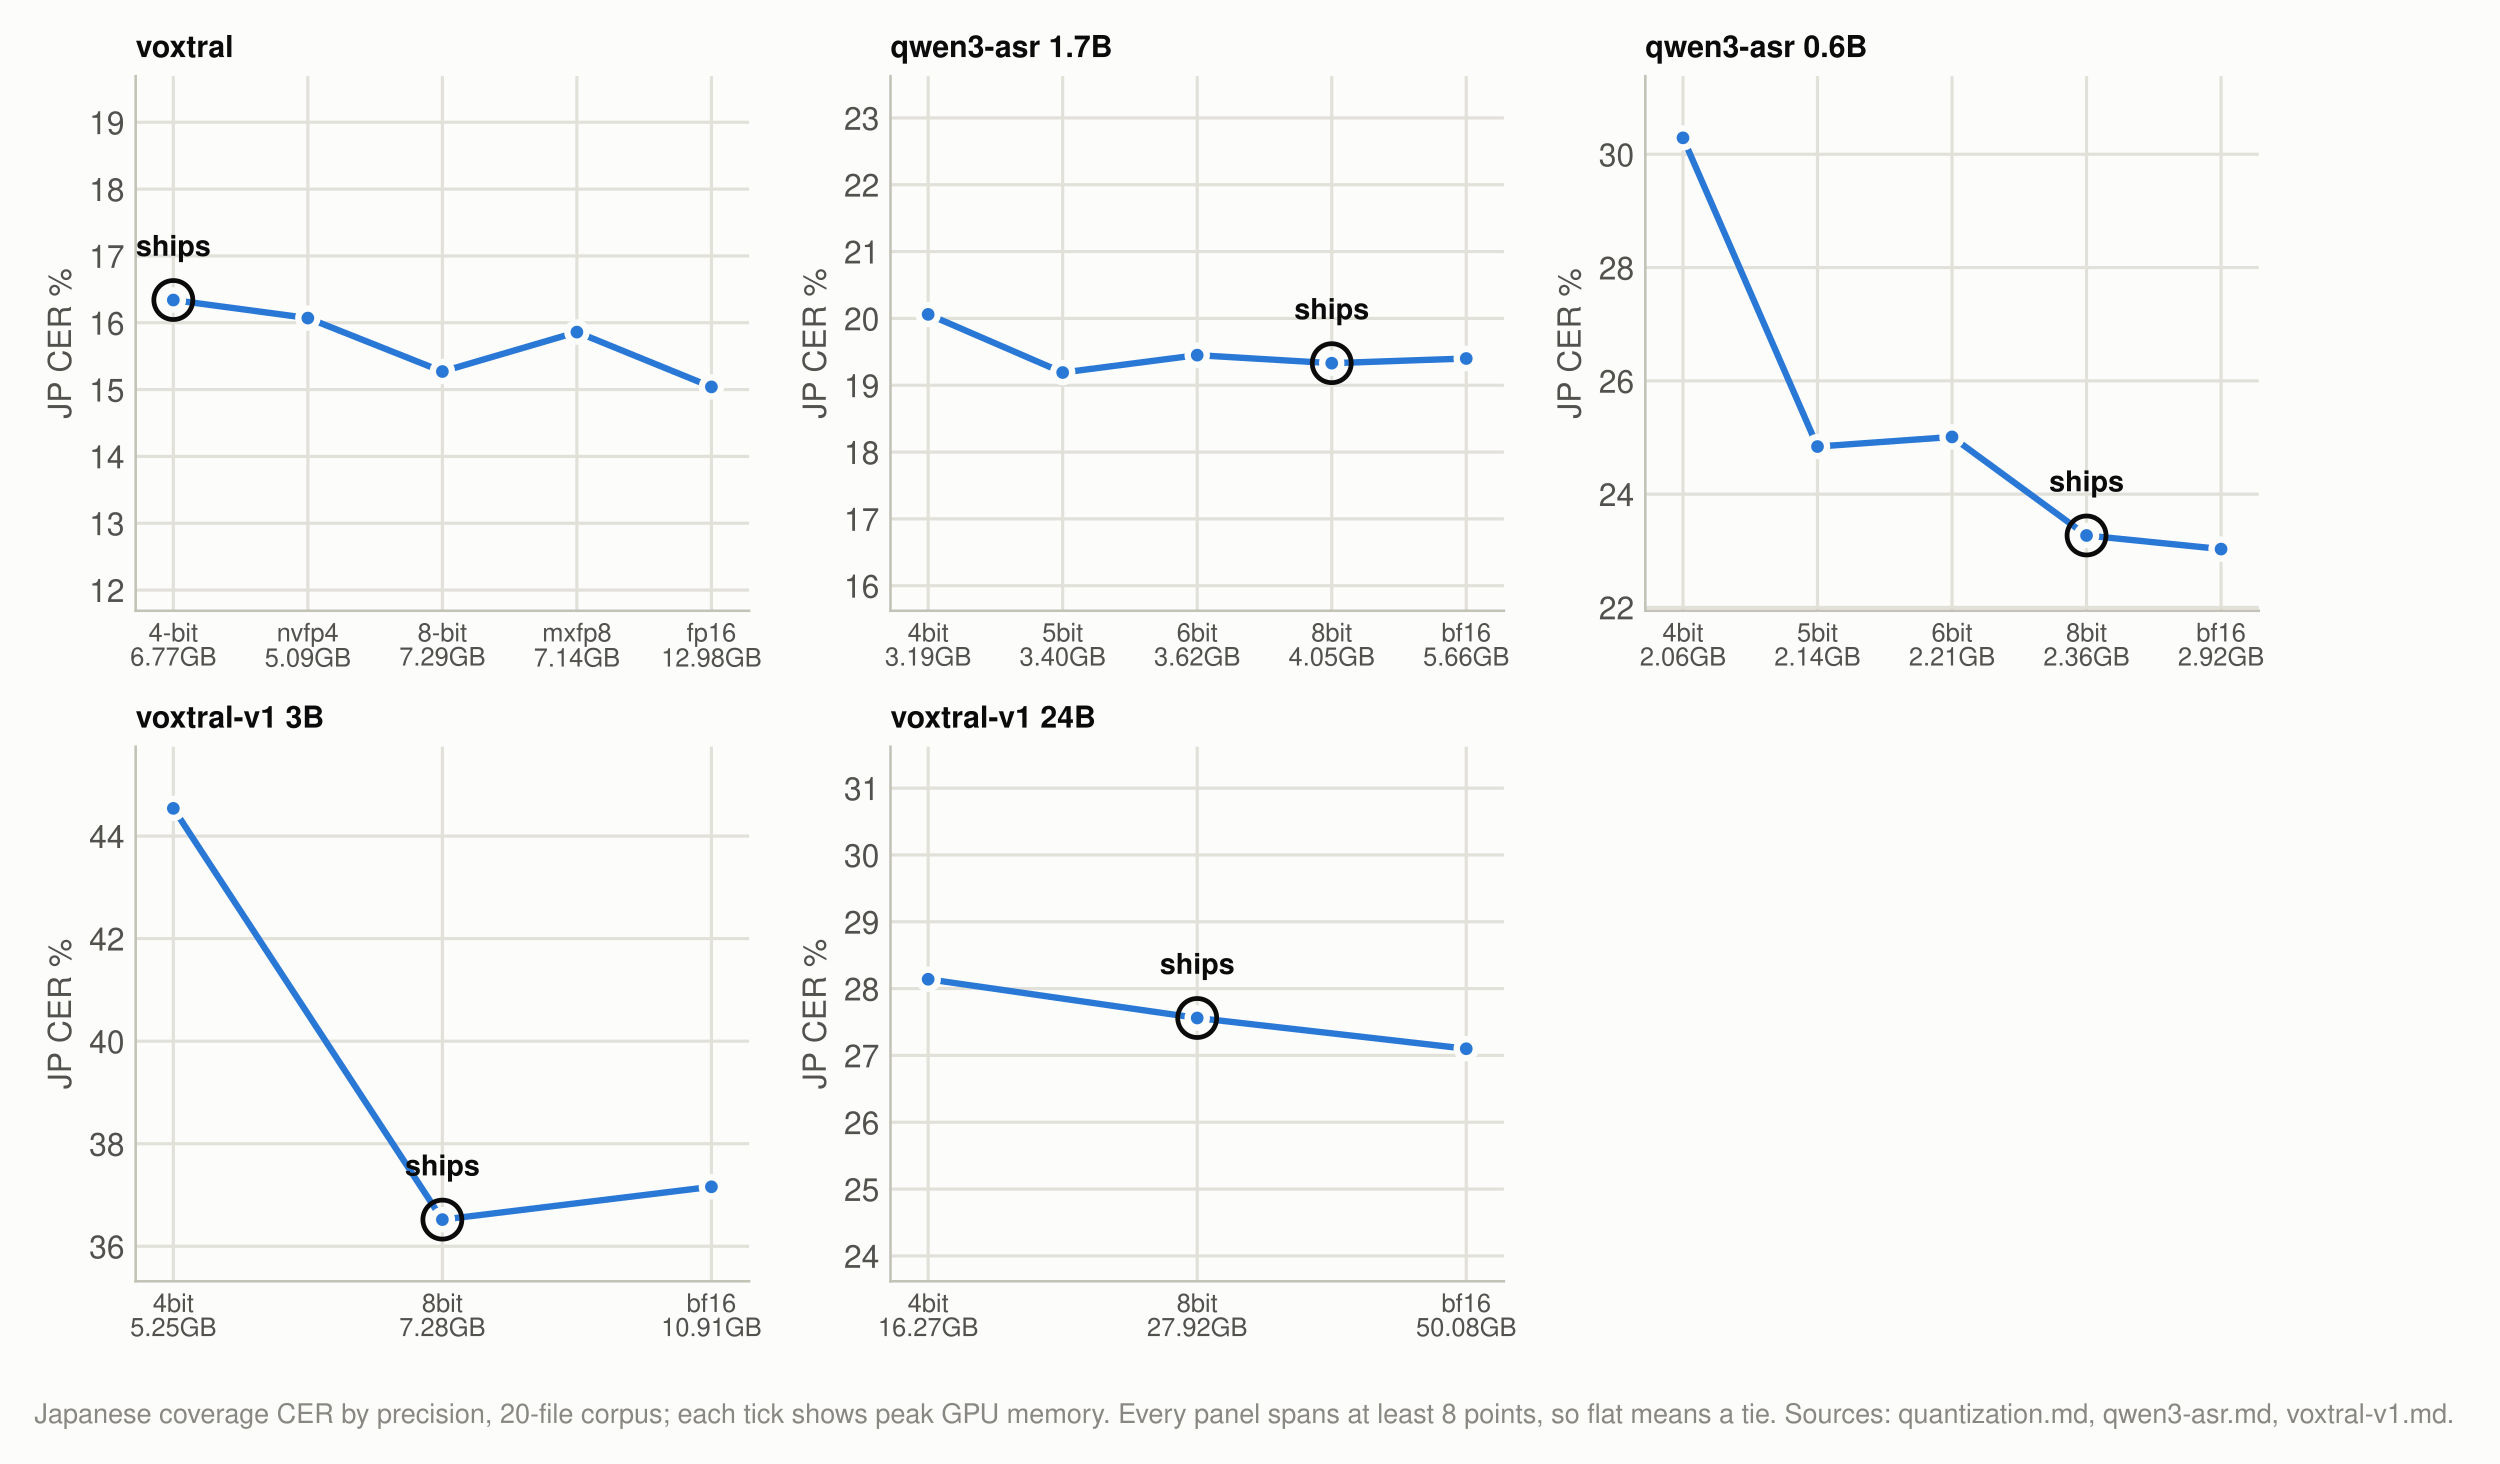
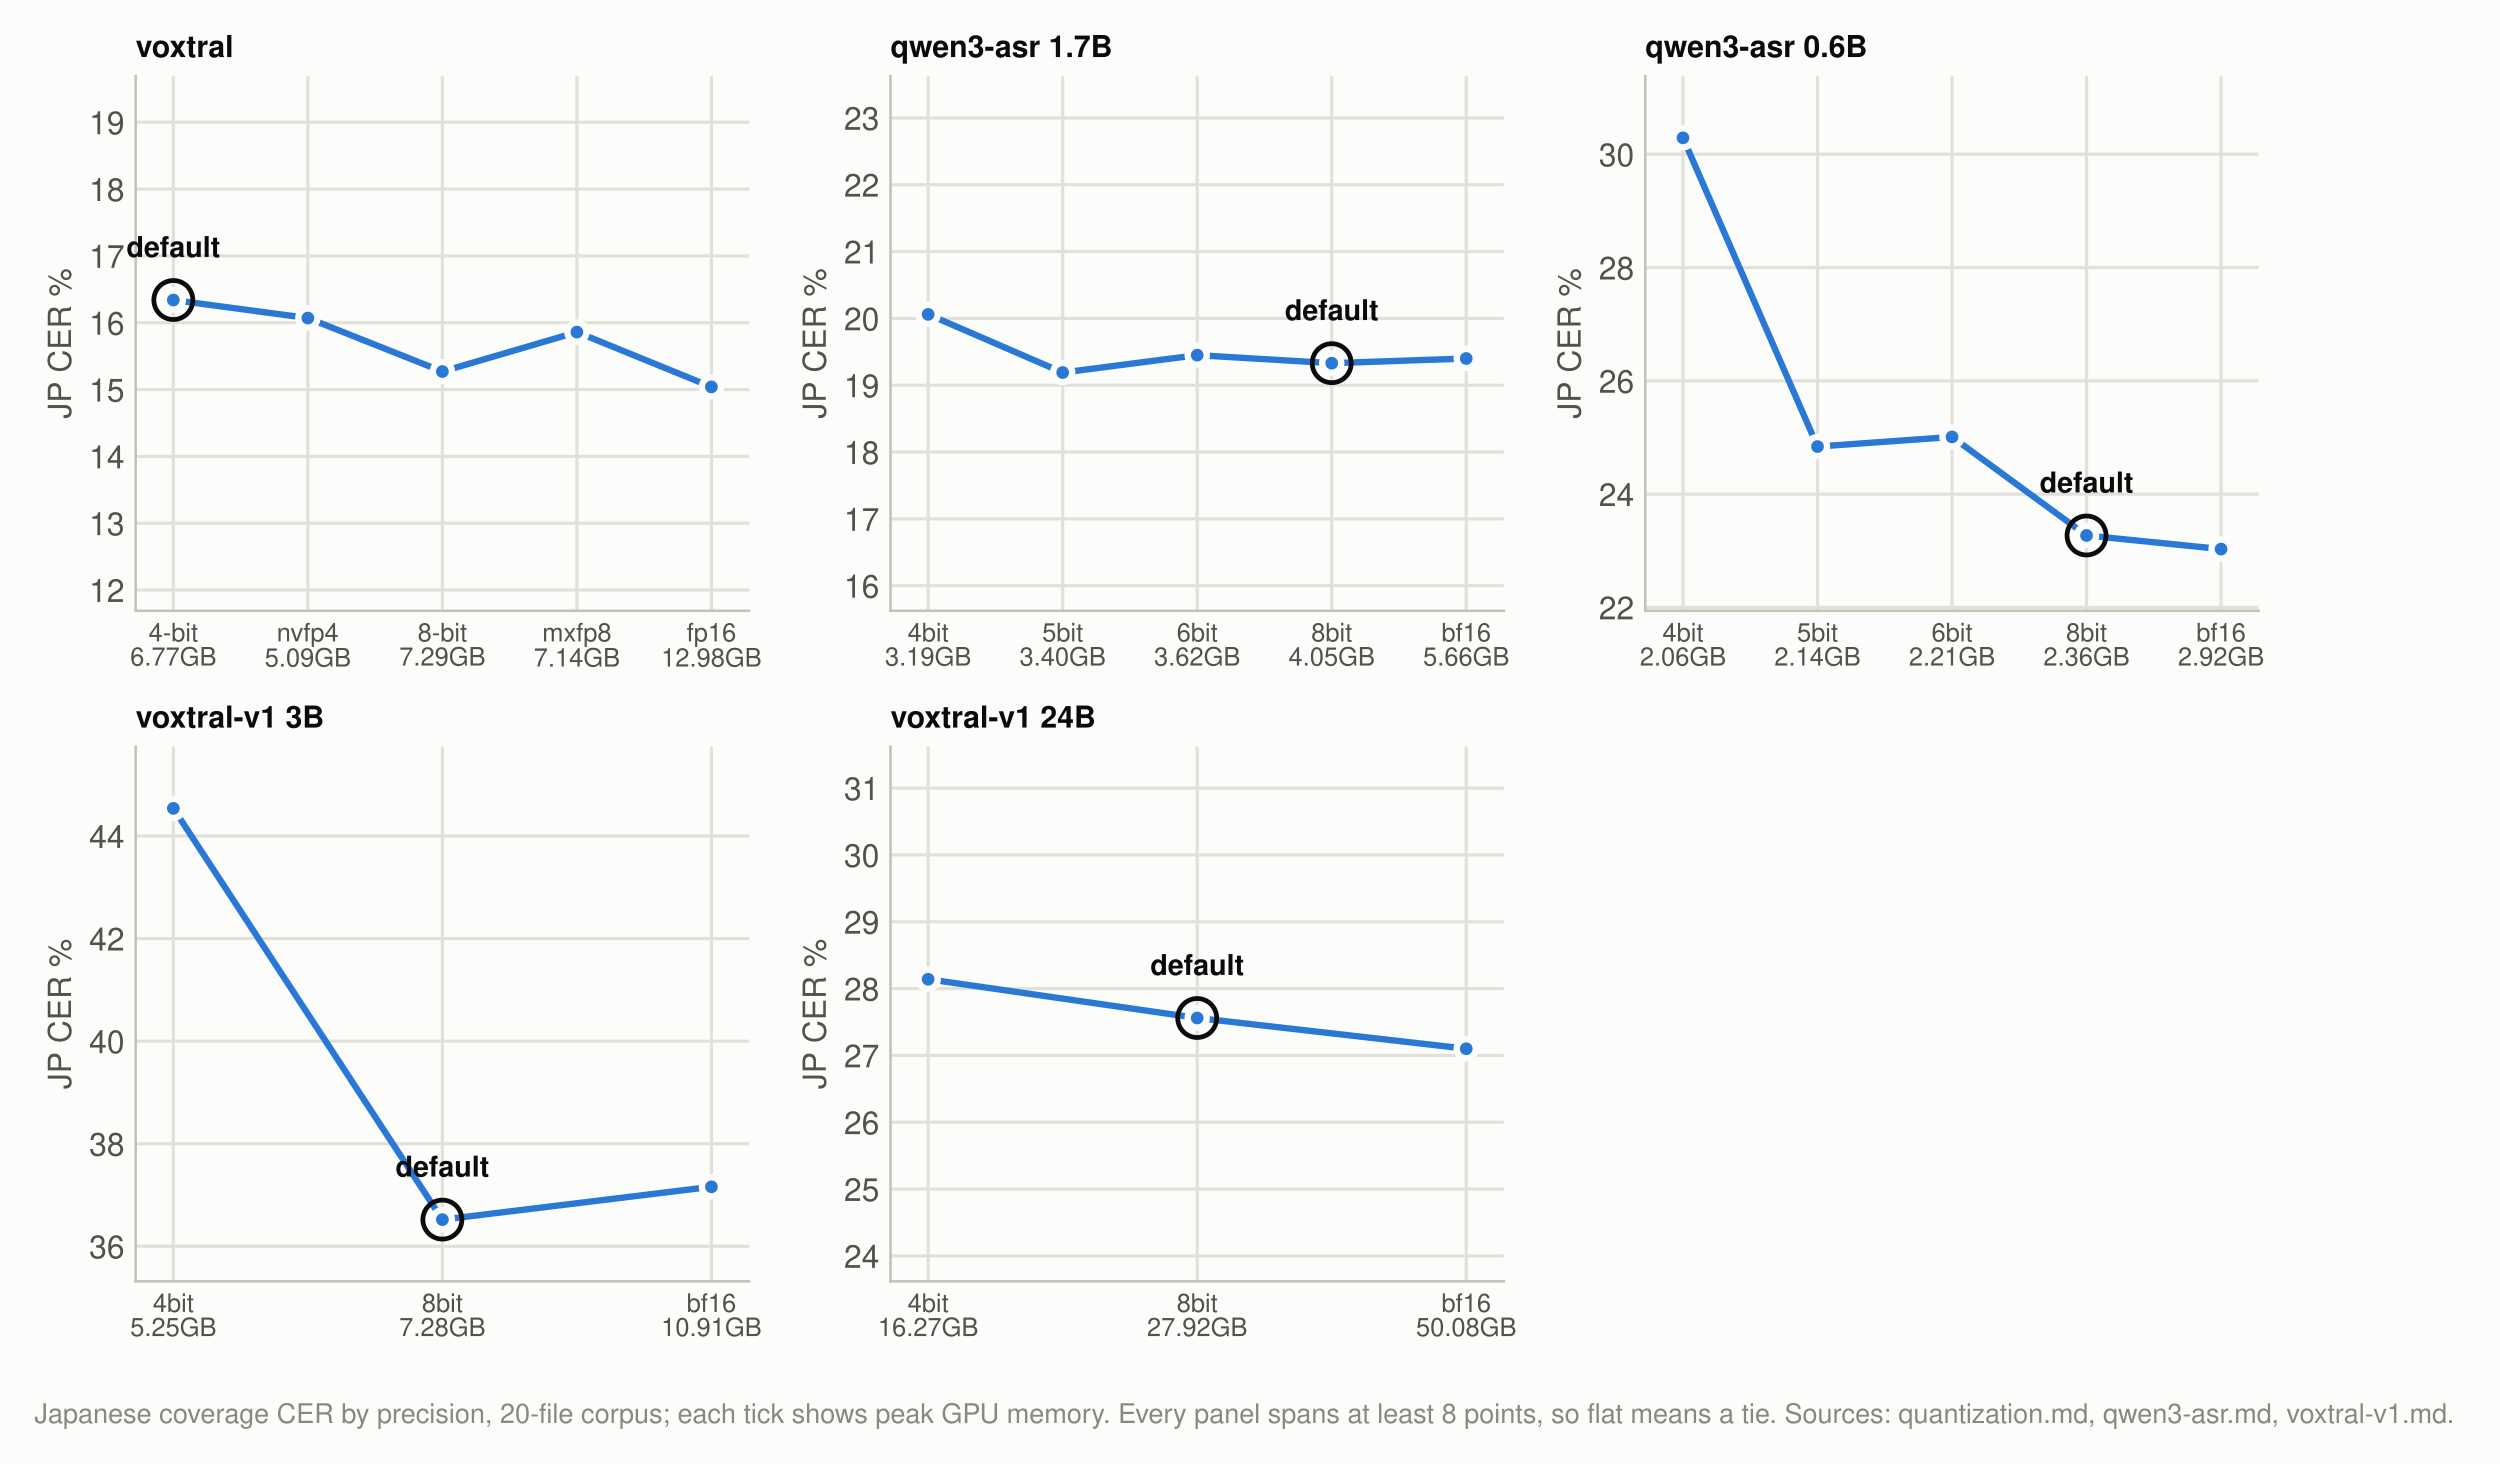
<svg xmlns="http://www.w3.org/2000/svg" xmlns:xlink="http://www.w3.org/1999/xlink" width="785.349pt" height="459.696pt" viewBox="0 0 785.349 459.696" version="1.1">
  <defs>
    <style type="text/css">*{stroke-linejoin: round; stroke-linecap: butt}</style>
  </defs>
  <g id="figure_1">
    <g id="patch_1">
      <path d="M 0 459.696  L 785.349 459.696  L 785.349 0  L 0 0  z " style="fill: #fcfcfb" />
    </g>
    <g id="axes_1">
      <g id="patch_2">
        <path d="M 42.619 191.864  L 235.317 191.864  L 235.317 23.925  L 42.619 23.925  z " style="fill: #fcfcfb" />
      </g>
      <g id="matplotlib.axis_1">
        <g id="xtick_1">
          <g id="line2d_1">
            <path d="M 54.452 191.864  L 54.452 23.925  " clip-path="url(#p1fd0252a69)" style="fill: none; stroke: #e1e0d9; stroke-linecap: round" />
          </g>
          <g id="line2d_2" />
          <g id="text_1">
            <text style="font-size: 8px; font-family: 'Helvetica', 'Arial', 'DejaVu Sans'; fill: #52514e" transform="translate(46.67094 201.4835)">4-bit</text>
            <text style="font-size: 8px; font-family: 'Helvetica', 'Arial', 'DejaVu Sans'; fill: #52514e" transform="translate(40.88781 209.0812)">6.77GB</text>
          </g>
        </g>
        <g id="xtick_2">
          <g id="line2d_3">
            <path d="M 96.71 191.864  L 96.71 23.925  " clip-path="url(#p1fd0252a69)" style="fill: none; stroke: #e1e0d9; stroke-linecap: round" />
          </g>
          <g id="line2d_4" />
          <g id="text_2">
            <text style="font-size: 8px; font-family: 'Helvetica', 'Arial', 'DejaVu Sans'; fill: #52514e" transform="translate(86.92556 201.4835)">nvfp4</text>
            <text style="font-size: 8px; font-family: 'Helvetica', 'Arial', 'DejaVu Sans'; fill: #52514e" transform="translate(83.14619 209.3893)">5.09GB</text>
          </g>
        </g>
        <g id="xtick_3">
          <g id="line2d_5">
            <path d="M 138.968 191.864  L 138.968 23.925  " clip-path="url(#p1fd0252a69)" style="fill: none; stroke: #e1e0d9; stroke-linecap: round" />
          </g>
          <g id="line2d_6" />
          <g id="text_3">
            <text style="font-size: 8px; font-family: 'Helvetica', 'Arial', 'DejaVu Sans'; fill: #52514e" transform="translate(131.1877 201.4835)">8-bit</text>
            <text style="font-size: 8px; font-family: 'Helvetica', 'Arial', 'DejaVu Sans'; fill: #52514e" transform="translate(125.4046 209.0812)">7.29GB</text>
          </g>
        </g>
        <g id="xtick_4">
          <g id="line2d_7">
            <path d="M 181.227 191.864  L 181.227 23.925  " clip-path="url(#p1fd0252a69)" style="fill: none; stroke: #e1e0d9; stroke-linecap: round" />
          </g>
          <g id="line2d_8" />
          <g id="text_4">
            <text style="font-size: 8px; font-family: 'Helvetica', 'Arial', 'DejaVu Sans'; fill: #52514e" transform="translate(170.3348 201.4835)">mxfp8</text>
            <text style="font-size: 8px; font-family: 'Helvetica', 'Arial', 'DejaVu Sans'; fill: #52514e" transform="translate(167.6629 209.3893)">7.14GB</text>
          </g>
        </g>
        <g id="xtick_5">
          <g id="line2d_9">
            <path d="M 223.485 191.864  L 223.485 23.925  " clip-path="url(#p1fd0252a69)" style="fill: none; stroke: #e1e0d9; stroke-linecap: round" />
          </g>
          <g id="line2d_10" />
          <g id="text_5">
            <text style="font-size: 8px; font-family: 'Helvetica', 'Arial', 'DejaVu Sans'; fill: #52514e" transform="translate(215.7007 201.4835)">fp16</text>
            <text style="font-size: 8px; font-family: 'Helvetica', 'Arial', 'DejaVu Sans'; fill: #52514e" transform="translate(207.6969 209.3893)">12.98GB</text>
          </g>
        </g>
      </g>
      <g id="matplotlib.axis_2">
        <g id="ytick_1">
          <g id="line2d_11">
            <path d="M 42.619 185.357  L 235.317 185.357  " clip-path="url(#p1fd0252a69)" style="fill: none; stroke: #e1e0d9; stroke-linecap: round" />
          </g>
          <g id="line2d_12" />
          <g id="text_6">
            <text style="font-size: 10px; font-family: 'Helvetica', 'Arial', 'DejaVu Sans'; text-anchor: end; fill: #52514e" x="39.119" y="189.107" transform="rotate(-0 39.11922 189.1067)">12</text>
          </g>
        </g>
        <g id="ytick_2">
          <g id="line2d_13">
            <path d="M 42.619 164.364  L 235.317 164.364  " clip-path="url(#p1fd0252a69)" style="fill: none; stroke: #e1e0d9; stroke-linecap: round" />
          </g>
          <g id="line2d_14" />
          <g id="text_7">
            <text style="font-size: 10px; font-family: 'Helvetica', 'Arial', 'DejaVu Sans'; text-anchor: end; fill: #52514e" x="39.119" y="168.114" transform="rotate(-0 39.11922 168.1143)">13</text>
          </g>
        </g>
        <g id="ytick_3">
          <g id="line2d_15">
            <path d="M 42.619 143.372  L 235.317 143.372  " clip-path="url(#p1fd0252a69)" style="fill: none; stroke: #e1e0d9; stroke-linecap: round" />
          </g>
          <g id="line2d_16" />
          <g id="text_8">
            <text style="font-size: 10px; font-family: 'Helvetica', 'Arial', 'DejaVu Sans'; text-anchor: end; fill: #52514e" x="39.119" y="147.122" transform="rotate(-0 39.11922 147.1219)">14</text>
          </g>
        </g>
        <g id="ytick_4">
          <g id="line2d_17">
            <path d="M 42.619 122.379  L 235.317 122.379  " clip-path="url(#p1fd0252a69)" style="fill: none; stroke: #e1e0d9; stroke-linecap: round" />
          </g>
          <g id="line2d_18" />
          <g id="text_9">
            <text style="font-size: 10px; font-family: 'Helvetica', 'Arial', 'DejaVu Sans'; text-anchor: end; fill: #52514e" x="39.119" y="126.129" transform="rotate(-0 39.11922 126.1295)">15</text>
          </g>
        </g>
        <g id="ytick_5">
          <g id="line2d_19">
            <path d="M 42.619 101.387  L 235.317 101.387  " clip-path="url(#p1fd0252a69)" style="fill: none; stroke: #e1e0d9; stroke-linecap: round" />
          </g>
          <g id="line2d_20" />
          <g id="text_10">
            <text style="font-size: 10px; font-family: 'Helvetica', 'Arial', 'DejaVu Sans'; text-anchor: end; fill: #52514e" x="39.119" y="105.137" transform="rotate(-0 39.11922 105.137)">16</text>
          </g>
        </g>
        <g id="ytick_6">
          <g id="line2d_21">
            <path d="M 42.619 80.395  L 235.317 80.395  " clip-path="url(#p1fd0252a69)" style="fill: none; stroke: #e1e0d9; stroke-linecap: round" />
          </g>
          <g id="line2d_22" />
          <g id="text_11">
            <text style="font-size: 10px; font-family: 'Helvetica', 'Arial', 'DejaVu Sans'; text-anchor: end; fill: #52514e" x="39.119" y="84.145" transform="rotate(-0 39.11922 84.14462)">17</text>
          </g>
        </g>
        <g id="ytick_7">
          <g id="line2d_23">
            <path d="M 42.619 59.402  L 235.317 59.402  " clip-path="url(#p1fd0252a69)" style="fill: none; stroke: #e1e0d9; stroke-linecap: round" />
          </g>
          <g id="line2d_24" />
          <g id="text_12">
            <text style="font-size: 10px; font-family: 'Helvetica', 'Arial', 'DejaVu Sans'; text-anchor: end; fill: #52514e" x="39.119" y="63.152" transform="rotate(-0 39.11922 63.15219)">18</text>
          </g>
        </g>
        <g id="ytick_8">
          <g id="line2d_25">
            <path d="M 42.619 38.41  L 235.317 38.41  " clip-path="url(#p1fd0252a69)" style="fill: none; stroke: #e1e0d9; stroke-linecap: round" />
          </g>
          <g id="line2d_26" />
          <g id="text_13">
            <text style="font-size: 10px; font-family: 'Helvetica', 'Arial', 'DejaVu Sans'; text-anchor: end; fill: #52514e" x="39.119" y="42.16" transform="rotate(-0 39.11922 42.15977)">19</text>
          </g>
        </g>
        <g id="text_14">
          <text style="font-size: 10px; font-family: 'Helvetica', 'Arial', 'DejaVu Sans'; text-anchor: middle; fill: #52514e" x="22.298" y="107.895" transform="rotate(-90 22.29812 107.8947)">JP CER %</text>
        </g>
      </g>
      <g id="patch_3">
        <path d="M 42.619 191.864  L 42.619 23.925  " style="fill: none; stroke: #c3c2b7; stroke-width: 0.8; stroke-linejoin: miter; stroke-linecap: square" />
      </g>
      <g id="patch_4">
        <path d="M 42.619 191.864  L 235.317 191.864  " style="fill: none; stroke: #c3c2b7; stroke-width: 0.8; stroke-linejoin: miter; stroke-linecap: square" />
      </g>
      <g id="line2d_27">
        <path d="M 54.452 94.25  L 96.71 99.918  L 138.968 116.712  L 181.227 104.326  L 223.485 121.54  " clip-path="url(#p1fd0252a69)" style="fill: none; stroke: #2a78d6; stroke-width: 2; stroke-linecap: round" />
        <defs>
          <path id="m18ba76b1aa" d="M 0 3  C 0.796 3 1.559 2.684 2.121 2.121  C 2.684 1.559 3 0.796 3 0  C 3 -0.796 2.684 -1.559 2.121 -2.121  C 1.559 -2.684 0.796 -3 0 -3  C -0.796 -3 -1.559 -2.684 -2.121 -2.121  C -2.684 -1.559 -3 -0.796 -3 0  C -3 0.796 -2.684 1.559 -2.121 2.121  C -1.559 2.684 -0.796 3 0 3  z " style="stroke: #fcfcfb; stroke-width: 2" />
        </defs>
        <g clip-path="url(#p1fd0252a69)">
          <use xlink:href="#m18ba76b1aa" x="54.452" y="94.25" style="fill: #2a78d6; stroke: #fcfcfb; stroke-width: 2" />
          <use xlink:href="#m18ba76b1aa" x="96.71" y="99.918" style="fill: #2a78d6; stroke: #fcfcfb; stroke-width: 2" />
          <use xlink:href="#m18ba76b1aa" x="138.968" y="116.712" style="fill: #2a78d6; stroke: #fcfcfb; stroke-width: 2" />
          <use xlink:href="#m18ba76b1aa" x="181.227" y="104.326" style="fill: #2a78d6; stroke: #fcfcfb; stroke-width: 2" />
          <use xlink:href="#m18ba76b1aa" x="223.485" y="121.54" style="fill: #2a78d6; stroke: #fcfcfb; stroke-width: 2" />
        </g>
      </g>
      <g id="text_15">
-         <text style="font-weight: 700; font-size: 9px; font-family: 'Helvetica', 'Arial', 'DejaVu Sans'; text-anchor: middle; fill: #0b0b0b" x="54.452" y="80.364" transform="rotate(-0 54.45156 80.36383)">ships</text>
+         <text style="font-weight: 700; font-size: 9px; font-family: 'Helvetica', 'Arial', 'DejaVu Sans'; text-anchor: middle; fill: #0b0b0b" x="54.452" y="80.72" transform="rotate(-0 54.45156 80.72032)">default</text>
      </g>
      <g id="text_16">
        <text style="font-weight: 700; font-size: 9.5px; font-family: 'Helvetica', 'Arial', 'DejaVu Sans'; text-anchor: start; fill: #0b0b0b" x="42.619" y="17.925" transform="rotate(-0 42.61922 17.925)">voxtral</text>
      </g>
      <g id="PathCollection_1">
        <path d="M 54.452 100.373  C 56.076 100.373 57.633 99.728 58.782 98.58  C 59.93 97.431 60.575 95.874 60.575 94.25  C 60.575 92.626 59.93 91.068 58.782 89.919  C 57.633 88.771 56.076 88.126 54.452 88.126  C 52.828 88.126 51.27 88.771 50.121 89.919  C 48.973 91.068 48.328 92.626 48.328 94.25  C 48.328 95.874 48.973 97.431 50.121 98.58  C 51.27 99.728 52.828 100.373 54.452 100.373  L 54.452 100.373  z " clip-path="url(#p1fd0252a69)" style="fill: none; stroke: #0b0b0b; stroke-width: 1.5" />
      </g>
    </g>
    <g id="axes_2">
      <g id="patch_5">
        <path d="M 279.739 191.864  L 472.437 191.864  L 472.437 23.925  L 279.739 23.925  z " style="fill: #fcfcfb" />
      </g>
      <g id="matplotlib.axis_3">
        <g id="xtick_6">
          <g id="line2d_28">
            <path d="M 291.572 191.864  L 291.572 23.925  " clip-path="url(#pfa49e67642)" style="fill: none; stroke: #e1e0d9; stroke-linecap: round" />
          </g>
          <g id="line2d_29" />
          <g id="text_17">
            <text style="font-size: 8px; font-family: 'Helvetica', 'Arial', 'DejaVu Sans'; fill: #52514e" transform="translate(285.1228 201.4835)">4bit</text>
            <text style="font-size: 8px; font-family: 'Helvetica', 'Arial', 'DejaVu Sans'; fill: #52514e" transform="translate(278.0078 209.0812)">3.19GB</text>
          </g>
        </g>
        <g id="xtick_7">
          <g id="line2d_30">
            <path d="M 333.83 191.864  L 333.83 23.925  " clip-path="url(#pfa49e67642)" style="fill: none; stroke: #e1e0d9; stroke-linecap: round" />
          </g>
          <g id="line2d_31" />
          <g id="text_18">
            <text style="font-size: 8px; font-family: 'Helvetica', 'Arial', 'DejaVu Sans'; fill: #52514e" transform="translate(327.3812 201.4835)">5bit</text>
            <text style="font-size: 8px; font-family: 'Helvetica', 'Arial', 'DejaVu Sans'; fill: #52514e" transform="translate(320.2662 209.0812)">3.40GB</text>
          </g>
        </g>
        <g id="xtick_8">
          <g id="line2d_32">
            <path d="M 376.088 191.864  L 376.088 23.925  " clip-path="url(#pfa49e67642)" style="fill: none; stroke: #e1e0d9; stroke-linecap: round" />
          </g>
          <g id="line2d_33" />
          <g id="text_19">
            <text style="font-size: 8px; font-family: 'Helvetica', 'Arial', 'DejaVu Sans'; fill: #52514e" transform="translate(369.6396 201.4835)">6bit</text>
            <text style="font-size: 8px; font-family: 'Helvetica', 'Arial', 'DejaVu Sans'; fill: #52514e" transform="translate(362.5246 209.0812)">3.62GB</text>
          </g>
        </g>
        <g id="xtick_9">
          <g id="line2d_34">
            <path d="M 418.347 191.864  L 418.347 23.925  " clip-path="url(#pfa49e67642)" style="fill: none; stroke: #e1e0d9; stroke-linecap: round" />
          </g>
          <g id="line2d_35" />
          <g id="text_20">
            <text style="font-size: 8px; font-family: 'Helvetica', 'Arial', 'DejaVu Sans'; fill: #52514e" transform="translate(411.8979 201.4835)">8bit</text>
            <text style="font-size: 8px; font-family: 'Helvetica', 'Arial', 'DejaVu Sans'; fill: #52514e" transform="translate(404.7829 209.0812)">4.05GB</text>
          </g>
        </g>
        <g id="xtick_10">
          <g id="line2d_36">
            <path d="M 460.605 191.864  L 460.605 23.925  " clip-path="url(#pfa49e67642)" style="fill: none; stroke: #e1e0d9; stroke-linecap: round" />
          </g>
          <g id="line2d_37" />
          <g id="text_21">
            <text style="font-size: 8px; font-family: 'Helvetica', 'Arial', 'DejaVu Sans'; fill: #52514e" transform="translate(452.8207 201.4835)">bf16</text>
            <text style="font-size: 8px; font-family: 'Helvetica', 'Arial', 'DejaVu Sans'; fill: #52514e" transform="translate(447.0413 209.0812)">5.66GB</text>
          </g>
        </g>
      </g>
      <g id="matplotlib.axis_4">
        <g id="ytick_9">
          <g id="line2d_38">
            <path d="M 279.739 183.992  L 472.437 183.992  " clip-path="url(#pfa49e67642)" style="fill: none; stroke: #e1e0d9; stroke-linecap: round" />
          </g>
          <g id="line2d_39" />
          <g id="text_22">
            <text style="font-size: 10px; font-family: 'Helvetica', 'Arial', 'DejaVu Sans'; text-anchor: end; fill: #52514e" x="276.239" y="187.742" transform="rotate(-0 276.2392 187.7422)">16</text>
          </g>
        </g>
        <g id="ytick_10">
          <g id="line2d_40">
            <path d="M 279.739 163  L 472.437 163  " clip-path="url(#pfa49e67642)" style="fill: none; stroke: #e1e0d9; stroke-linecap: round" />
          </g>
          <g id="line2d_41" />
          <g id="text_23">
            <text style="font-size: 10px; font-family: 'Helvetica', 'Arial', 'DejaVu Sans'; text-anchor: end; fill: #52514e" x="276.239" y="166.75" transform="rotate(-0 276.2392 166.7498)">17</text>
          </g>
        </g>
        <g id="ytick_11">
          <g id="line2d_42">
            <path d="M 279.739 142.007  L 472.437 142.007  " clip-path="url(#pfa49e67642)" style="fill: none; stroke: #e1e0d9; stroke-linecap: round" />
          </g>
          <g id="line2d_43" />
          <g id="text_24">
            <text style="font-size: 10px; font-family: 'Helvetica', 'Arial', 'DejaVu Sans'; text-anchor: end; fill: #52514e" x="276.239" y="145.757" transform="rotate(-0 276.2392 145.7574)">18</text>
          </g>
        </g>
        <g id="ytick_12">
          <g id="line2d_44">
            <path d="M 279.739 121.015  L 472.437 121.015  " clip-path="url(#pfa49e67642)" style="fill: none; stroke: #e1e0d9; stroke-linecap: round" />
          </g>
          <g id="line2d_45" />
          <g id="text_25">
            <text style="font-size: 10px; font-family: 'Helvetica', 'Arial', 'DejaVu Sans'; text-anchor: end; fill: #52514e" x="276.239" y="124.765" transform="rotate(-0 276.2392 124.765)">19</text>
          </g>
        </g>
        <g id="ytick_13">
          <g id="line2d_46">
            <path d="M 279.739 100.023  L 472.437 100.023  " clip-path="url(#pfa49e67642)" style="fill: none; stroke: #e1e0d9; stroke-linecap: round" />
          </g>
          <g id="line2d_47" />
          <g id="text_26">
            <text style="font-size: 10px; font-family: 'Helvetica', 'Arial', 'DejaVu Sans'; text-anchor: end; fill: #52514e" x="276.239" y="103.773" transform="rotate(-0 276.2392 103.7725)">20</text>
          </g>
        </g>
        <g id="ytick_14">
          <g id="line2d_48">
            <path d="M 279.739 79.03  L 472.437 79.03  " clip-path="url(#pfa49e67642)" style="fill: none; stroke: #e1e0d9; stroke-linecap: round" />
          </g>
          <g id="line2d_49" />
          <g id="text_27">
            <text style="font-size: 10px; font-family: 'Helvetica', 'Arial', 'DejaVu Sans'; text-anchor: end; fill: #52514e" x="276.239" y="82.78" transform="rotate(-0 276.2392 82.78011)">21</text>
          </g>
        </g>
        <g id="ytick_15">
          <g id="line2d_50">
            <path d="M 279.739 58.038  L 472.437 58.038  " clip-path="url(#pfa49e67642)" style="fill: none; stroke: #e1e0d9; stroke-linecap: round" />
          </g>
          <g id="line2d_51" />
          <g id="text_28">
            <text style="font-size: 10px; font-family: 'Helvetica', 'Arial', 'DejaVu Sans'; text-anchor: end; fill: #52514e" x="276.239" y="61.788" transform="rotate(-0 276.2392 61.78769)">22</text>
          </g>
        </g>
        <g id="ytick_16">
          <g id="line2d_52">
            <path d="M 279.739 37.045  L 472.437 37.045  " clip-path="url(#pfa49e67642)" style="fill: none; stroke: #e1e0d9; stroke-linecap: round" />
          </g>
          <g id="line2d_53" />
          <g id="text_29">
            <text style="font-size: 10px; font-family: 'Helvetica', 'Arial', 'DejaVu Sans'; text-anchor: end; fill: #52514e" x="276.239" y="40.795" transform="rotate(-0 276.2392 40.79526)">23</text>
          </g>
        </g>
        <g id="text_30">
          <text style="font-size: 10px; font-family: 'Helvetica', 'Arial', 'DejaVu Sans'; text-anchor: middle; fill: #52514e" x="259.418" y="107.895" transform="rotate(-90 259.4181 107.8947)">JP CER %</text>
        </g>
      </g>
      <g id="patch_6">
        <path d="M 279.739 191.864  L 279.739 23.925  " style="fill: none; stroke: #c3c2b7; stroke-width: 0.8; stroke-linejoin: miter; stroke-linecap: square" />
      </g>
      <g id="patch_7">
        <path d="M 279.739 191.864  L 472.437 191.864  " style="fill: none; stroke: #c3c2b7; stroke-width: 0.8; stroke-linejoin: miter; stroke-linecap: square" />
      </g>
      <g id="line2d_54">
        <path d="M 291.572 98.763  L 333.83 117.026  L 376.088 111.568  L 418.347 114.087  L 460.605 112.618  " clip-path="url(#pfa49e67642)" style="fill: none; stroke: #2a78d6; stroke-width: 2; stroke-linecap: round" />
        <g clip-path="url(#pfa49e67642)">
          <use xlink:href="#m18ba76b1aa" x="291.572" y="98.763" style="fill: #2a78d6; stroke: #fcfcfb; stroke-width: 2" />
          <use xlink:href="#m18ba76b1aa" x="333.83" y="117.026" style="fill: #2a78d6; stroke: #fcfcfb; stroke-width: 2" />
          <use xlink:href="#m18ba76b1aa" x="376.088" y="111.568" style="fill: #2a78d6; stroke: #fcfcfb; stroke-width: 2" />
          <use xlink:href="#m18ba76b1aa" x="418.347" y="114.087" style="fill: #2a78d6; stroke: #fcfcfb; stroke-width: 2" />
          <use xlink:href="#m18ba76b1aa" x="460.605" y="112.618" style="fill: #2a78d6; stroke: #fcfcfb; stroke-width: 2" />
        </g>
      </g>
      <g id="text_31">
-         <text style="font-weight: 700; font-size: 9px; font-family: 'Helvetica', 'Arial', 'DejaVu Sans'; text-anchor: middle; fill: #0b0b0b" x="418.347" y="100.202" transform="rotate(-0 418.3467 100.2017)">ships</text>
+         <text style="font-weight: 700; font-size: 9px; font-family: 'Helvetica', 'Arial', 'DejaVu Sans'; text-anchor: middle; fill: #0b0b0b" x="418.347" y="100.558" transform="rotate(-0 418.3467 100.5582)">default</text>
      </g>
      <g id="text_32">
        <text style="font-weight: 700; font-size: 9.5px; font-family: 'Helvetica', 'Arial', 'DejaVu Sans'; text-anchor: start; fill: #0b0b0b" x="279.739" y="17.925" transform="rotate(-0 279.7392 17.925)">qwen3-asr 1.7B</text>
      </g>
      <g id="PathCollection_2">
        <path d="M 418.347 120.211  C 419.971 120.211 421.528 119.566 422.677 118.418  C 423.825 117.269 424.47 115.711 424.47 114.087  C 424.47 112.463 423.825 110.906 422.677 109.757  C 421.528 108.609 419.971 107.964 418.347 107.964  C 416.723 107.964 415.165 108.609 414.017 109.757  C 412.868 110.906 412.223 112.463 412.223 114.087  C 412.223 115.711 412.868 117.269 414.017 118.418  C 415.165 119.566 416.723 120.211 418.347 120.211  L 418.347 120.211  z " clip-path="url(#pfa49e67642)" style="fill: none; stroke: #0b0b0b; stroke-width: 1.5" />
      </g>
    </g>
    <g id="axes_3">
      <g id="patch_8">
        <path d="M 516.859 191.864  L 709.557 191.864  L 709.557 23.925  L 516.859 23.925  z " style="fill: #fcfcfb" />
      </g>
      <g id="matplotlib.axis_5">
        <g id="xtick_11">
          <g id="line2d_55">
            <path d="M 528.692 191.864  L 528.692 23.925  " clip-path="url(#pb1e4de3c85)" style="fill: none; stroke: #e1e0d9; stroke-linecap: round" />
          </g>
          <g id="line2d_56" />
          <g id="text_33">
            <text style="font-size: 8px; font-family: 'Helvetica', 'Arial', 'DejaVu Sans'; fill: #52514e" transform="translate(522.2428 201.4835)">4bit</text>
            <text style="font-size: 8px; font-family: 'Helvetica', 'Arial', 'DejaVu Sans'; fill: #52514e" transform="translate(515.1278 209.0812)">2.06GB</text>
          </g>
        </g>
        <g id="xtick_12">
          <g id="line2d_57">
            <path d="M 570.95 191.864  L 570.95 23.925  " clip-path="url(#pb1e4de3c85)" style="fill: none; stroke: #e1e0d9; stroke-linecap: round" />
          </g>
          <g id="line2d_58" />
          <g id="text_34">
            <text style="font-size: 8px; font-family: 'Helvetica', 'Arial', 'DejaVu Sans'; fill: #52514e" transform="translate(564.5012 201.4835)">5bit</text>
            <text style="font-size: 8px; font-family: 'Helvetica', 'Arial', 'DejaVu Sans'; fill: #52514e" transform="translate(557.3862 209.0812)">2.14GB</text>
          </g>
        </g>
        <g id="xtick_13">
          <g id="line2d_59">
            <path d="M 613.208 191.864  L 613.208 23.925  " clip-path="url(#pb1e4de3c85)" style="fill: none; stroke: #e1e0d9; stroke-linecap: round" />
          </g>
          <g id="line2d_60" />
          <g id="text_35">
            <text style="font-size: 8px; font-family: 'Helvetica', 'Arial', 'DejaVu Sans'; fill: #52514e" transform="translate(606.7596 201.4835)">6bit</text>
            <text style="font-size: 8px; font-family: 'Helvetica', 'Arial', 'DejaVu Sans'; fill: #52514e" transform="translate(599.6446 209.0812)">2.21GB</text>
          </g>
        </g>
        <g id="xtick_14">
          <g id="line2d_61">
            <path d="M 655.467 191.864  L 655.467 23.925  " clip-path="url(#pb1e4de3c85)" style="fill: none; stroke: #e1e0d9; stroke-linecap: round" />
          </g>
          <g id="line2d_62" />
          <g id="text_36">
            <text style="font-size: 8px; font-family: 'Helvetica', 'Arial', 'DejaVu Sans'; fill: #52514e" transform="translate(649.0179 201.4835)">8bit</text>
            <text style="font-size: 8px; font-family: 'Helvetica', 'Arial', 'DejaVu Sans'; fill: #52514e" transform="translate(641.9029 209.0812)">2.36GB</text>
          </g>
        </g>
        <g id="xtick_15">
          <g id="line2d_63">
            <path d="M 697.725 191.864  L 697.725 23.925  " clip-path="url(#pb1e4de3c85)" style="fill: none; stroke: #e1e0d9; stroke-linecap: round" />
          </g>
          <g id="line2d_64" />
          <g id="text_37">
            <text style="font-size: 8px; font-family: 'Helvetica', 'Arial', 'DejaVu Sans'; fill: #52514e" transform="translate(689.9407 201.4835)">bf16</text>
            <text style="font-size: 8px; font-family: 'Helvetica', 'Arial', 'DejaVu Sans'; fill: #52514e" transform="translate(684.1613 209.0812)">2.92GB</text>
          </g>
        </g>
      </g>
      <g id="matplotlib.axis_6">
        <g id="ytick_17">
          <g id="line2d_65">
            <path d="M 516.859 190.815  L 709.557 190.815  " clip-path="url(#pb1e4de3c85)" style="fill: none; stroke: #e1e0d9; stroke-linecap: round" />
          </g>
          <g id="line2d_66" />
          <g id="text_38">
            <text style="font-size: 10px; font-family: 'Helvetica', 'Arial', 'DejaVu Sans'; text-anchor: end; fill: #52514e" x="513.359" y="194.565" transform="rotate(-0 513.3592 194.5645)">22</text>
          </g>
        </g>
        <g id="ytick_18">
          <g id="line2d_67">
            <path d="M 516.859 155.227  L 709.557 155.227  " clip-path="url(#pb1e4de3c85)" style="fill: none; stroke: #e1e0d9; stroke-linecap: round" />
          </g>
          <g id="line2d_68" />
          <g id="text_39">
            <text style="font-size: 10px; font-family: 'Helvetica', 'Arial', 'DejaVu Sans'; text-anchor: end; fill: #52514e" x="513.359" y="158.977" transform="rotate(-0 513.3592 158.9766)">24</text>
          </g>
        </g>
        <g id="ytick_19">
          <g id="line2d_69">
            <path d="M 516.859 119.639  L 709.557 119.639  " clip-path="url(#pb1e4de3c85)" style="fill: none; stroke: #e1e0d9; stroke-linecap: round" />
          </g>
          <g id="line2d_70" />
          <g id="text_40">
            <text style="font-size: 10px; font-family: 'Helvetica', 'Arial', 'DejaVu Sans'; text-anchor: end; fill: #52514e" x="513.359" y="123.389" transform="rotate(-0 513.3592 123.3887)">26</text>
          </g>
        </g>
        <g id="ytick_20">
          <g id="line2d_71">
            <path d="M 516.859 84.051  L 709.557 84.051  " clip-path="url(#pb1e4de3c85)" style="fill: none; stroke: #e1e0d9; stroke-linecap: round" />
          </g>
          <g id="line2d_72" />
          <g id="text_41">
            <text style="font-size: 10px; font-family: 'Helvetica', 'Arial', 'DejaVu Sans'; text-anchor: end; fill: #52514e" x="513.359" y="87.801" transform="rotate(-0 513.3592 87.80078)">28</text>
          </g>
        </g>
        <g id="ytick_21">
          <g id="line2d_73">
            <path d="M 516.859 48.463  L 709.557 48.463  " clip-path="url(#pb1e4de3c85)" style="fill: none; stroke: #e1e0d9; stroke-linecap: round" />
          </g>
          <g id="line2d_74" />
          <g id="text_42">
            <text style="font-size: 10px; font-family: 'Helvetica', 'Arial', 'DejaVu Sans'; text-anchor: end; fill: #52514e" x="513.359" y="52.213" transform="rotate(-0 513.3592 52.21287)">30</text>
          </g>
        </g>
        <g id="text_43">
          <text style="font-size: 10px; font-family: 'Helvetica', 'Arial', 'DejaVu Sans'; text-anchor: middle; fill: #52514e" x="496.538" y="107.895" transform="rotate(-90 496.5381 107.8947)">JP CER %</text>
        </g>
      </g>
      <g id="patch_9">
        <path d="M 516.859 191.864  L 516.859 23.925  " style="fill: none; stroke: #c3c2b7; stroke-width: 0.8; stroke-linejoin: miter; stroke-linecap: square" />
      </g>
      <g id="patch_10">
        <path d="M 516.859 191.864  L 709.557 191.864  " style="fill: none; stroke: #c3c2b7; stroke-width: 0.8; stroke-linejoin: miter; stroke-linecap: square" />
      </g>
      <g id="line2d_75">
        <path d="M 528.692 43.303  L 570.95 140.28  L 613.208 137.255  L 655.467 168.216  L 697.725 172.487  " clip-path="url(#pb1e4de3c85)" style="fill: none; stroke: #2a78d6; stroke-width: 2; stroke-linecap: round" />
        <g clip-path="url(#pb1e4de3c85)">
          <use xlink:href="#m18ba76b1aa" x="528.692" y="43.303" style="fill: #2a78d6; stroke: #fcfcfb; stroke-width: 2" />
          <use xlink:href="#m18ba76b1aa" x="570.95" y="140.28" style="fill: #2a78d6; stroke: #fcfcfb; stroke-width: 2" />
          <use xlink:href="#m18ba76b1aa" x="613.208" y="137.255" style="fill: #2a78d6; stroke: #fcfcfb; stroke-width: 2" />
          <use xlink:href="#m18ba76b1aa" x="655.467" y="168.216" style="fill: #2a78d6; stroke: #fcfcfb; stroke-width: 2" />
          <use xlink:href="#m18ba76b1aa" x="697.725" y="172.487" style="fill: #2a78d6; stroke: #fcfcfb; stroke-width: 2" />
        </g>
      </g>
      <g id="text_44">
-         <text style="font-weight: 700; font-size: 9px; font-family: 'Helvetica', 'Arial', 'DejaVu Sans'; text-anchor: middle; fill: #0b0b0b" x="655.467" y="154.33" transform="rotate(-0 655.4667 154.3304)">ships</text>
+         <text style="font-weight: 700; font-size: 9px; font-family: 'Helvetica', 'Arial', 'DejaVu Sans'; text-anchor: middle; fill: #0b0b0b" x="655.467" y="154.687" transform="rotate(-0 655.4667 154.6869)">default</text>
      </g>
      <g id="text_45">
        <text style="font-weight: 700; font-size: 9.5px; font-family: 'Helvetica', 'Arial', 'DejaVu Sans'; text-anchor: start; fill: #0b0b0b" x="516.859" y="17.925" transform="rotate(-0 516.8592 17.925)">qwen3-asr 0.6B</text>
      </g>
      <g id="PathCollection_3">
        <path d="M 655.467 174.34  C 657.091 174.34 658.648 173.695 659.797 172.546  C 660.945 171.398 661.59 169.84 661.59 168.216  C 661.59 166.592 660.945 165.034 659.797 163.886  C 658.648 162.738 657.091 162.092 655.467 162.092  C 653.843 162.092 652.285 162.738 651.137 163.886  C 649.988 165.034 649.343 166.592 649.343 168.216  C 649.343 169.84 649.988 171.398 651.137 172.546  C 652.285 173.695 653.843 174.34 655.467 174.34  L 655.467 174.34  z " clip-path="url(#pb1e4de3c85)" style="fill: none; stroke: #0b0b0b; stroke-width: 1.5" />
      </g>
    </g>
    <g id="axes_4">
      <g id="patch_11">
        <path d="M 42.619 402.505  L 235.317 402.505  L 235.317 234.565  L 42.619 234.565  z " style="fill: #fcfcfb" />
      </g>
      <g id="matplotlib.axis_7">
        <g id="xtick_16">
          <g id="line2d_76">
            <path d="M 54.452 402.505  L 54.452 234.565  " clip-path="url(#p5bce69807e)" style="fill: none; stroke: #e1e0d9; stroke-linecap: round" />
          </g>
          <g id="line2d_77" />
          <g id="text_46">
            <text style="font-size: 8px; font-family: 'Helvetica', 'Arial', 'DejaVu Sans'; fill: #52514e" transform="translate(48.00281 412.1238)">4bit</text>
            <text style="font-size: 8px; font-family: 'Helvetica', 'Arial', 'DejaVu Sans'; fill: #52514e" transform="translate(40.88781 419.7215)">5.25GB</text>
          </g>
        </g>
        <g id="xtick_17">
          <g id="line2d_78">
            <path d="M 138.968 402.505  L 138.968 234.565  " clip-path="url(#p5bce69807e)" style="fill: none; stroke: #e1e0d9; stroke-linecap: round" />
          </g>
          <g id="line2d_79" />
          <g id="text_47">
            <text style="font-size: 8px; font-family: 'Helvetica', 'Arial', 'DejaVu Sans'; fill: #52514e" transform="translate(132.5196 412.1238)">8bit</text>
            <text style="font-size: 8px; font-family: 'Helvetica', 'Arial', 'DejaVu Sans'; fill: #52514e" transform="translate(125.4046 419.7215)">7.28GB</text>
          </g>
        </g>
        <g id="xtick_18">
          <g id="line2d_80">
            <path d="M 223.485 402.505  L 223.485 234.565  " clip-path="url(#p5bce69807e)" style="fill: none; stroke: #e1e0d9; stroke-linecap: round" />
          </g>
          <g id="line2d_81" />
          <g id="text_48">
            <text style="font-size: 8px; font-family: 'Helvetica', 'Arial', 'DejaVu Sans'; fill: #52514e" transform="translate(215.7007 412.1238)">bf16</text>
            <text style="font-size: 8px; font-family: 'Helvetica', 'Arial', 'DejaVu Sans'; fill: #52514e" transform="translate(207.6969 419.7215)">10.91GB</text>
          </g>
        </g>
      </g>
      <g id="matplotlib.axis_8">
        <g id="ytick_22">
          <g id="line2d_82">
            <path d="M 42.619 391.503  L 235.317 391.503  " clip-path="url(#p5bce69807e)" style="fill: none; stroke: #e1e0d9; stroke-linecap: round" />
          </g>
          <g id="line2d_83" />
          <g id="text_49">
            <text style="font-size: 10px; font-family: 'Helvetica', 'Arial', 'DejaVu Sans'; text-anchor: end; fill: #52514e" x="39.119" y="395.253" transform="rotate(-0 39.11922 395.2531)">36</text>
          </g>
        </g>
        <g id="ytick_23">
          <g id="line2d_84">
            <path d="M 42.619 359.288  L 235.317 359.288  " clip-path="url(#p5bce69807e)" style="fill: none; stroke: #e1e0d9; stroke-linecap: round" />
          </g>
          <g id="line2d_85" />
          <g id="text_50">
            <text style="font-size: 10px; font-family: 'Helvetica', 'Arial', 'DejaVu Sans'; text-anchor: end; fill: #52514e" x="39.119" y="363.038" transform="rotate(-0 39.11922 363.0376)">38</text>
          </g>
        </g>
        <g id="ytick_24">
          <g id="line2d_86">
            <path d="M 42.619 327.072  L 235.317 327.072  " clip-path="url(#p5bce69807e)" style="fill: none; stroke: #e1e0d9; stroke-linecap: round" />
          </g>
          <g id="line2d_87" />
          <g id="text_51">
            <text style="font-size: 10px; font-family: 'Helvetica', 'Arial', 'DejaVu Sans'; text-anchor: end; fill: #52514e" x="39.119" y="330.822" transform="rotate(-0 39.11922 330.8221)">40</text>
          </g>
        </g>
        <g id="ytick_25">
          <g id="line2d_88">
            <path d="M 42.619 294.857  L 235.317 294.857  " clip-path="url(#p5bce69807e)" style="fill: none; stroke: #e1e0d9; stroke-linecap: round" />
          </g>
          <g id="line2d_89" />
          <g id="text_52">
            <text style="font-size: 10px; font-family: 'Helvetica', 'Arial', 'DejaVu Sans'; text-anchor: end; fill: #52514e" x="39.119" y="298.607" transform="rotate(-0 39.11922 298.6066)">42</text>
          </g>
        </g>
        <g id="ytick_26">
          <g id="line2d_90">
            <path d="M 42.619 262.641  L 235.317 262.641  " clip-path="url(#p5bce69807e)" style="fill: none; stroke: #e1e0d9; stroke-linecap: round" />
          </g>
          <g id="line2d_91" />
          <g id="text_53">
            <text style="font-size: 10px; font-family: 'Helvetica', 'Arial', 'DejaVu Sans'; text-anchor: end; fill: #52514e" x="39.119" y="266.391" transform="rotate(-0 39.11922 266.3911)">44</text>
          </g>
        </g>
        <g id="text_54">
          <text style="font-size: 10px; font-family: 'Helvetica', 'Arial', 'DejaVu Sans'; text-anchor: middle; fill: #52514e" x="22.298" y="318.535" transform="rotate(-90 22.29812 318.535)">JP CER %</text>
        </g>
      </g>
      <g id="patch_12">
        <path d="M 42.619 402.505  L 42.619 234.565  " style="fill: none; stroke: #c3c2b7; stroke-width: 0.8; stroke-linejoin: miter; stroke-linecap: square" />
      </g>
      <g id="patch_13">
        <path d="M 42.619 402.505  L 235.317 402.505  " style="fill: none; stroke: #c3c2b7; stroke-width: 0.8; stroke-linejoin: miter; stroke-linecap: square" />
      </g>
      <g id="line2d_92">
        <path d="M 54.452 253.943  L 138.968 383.127  L 223.485 372.818  " clip-path="url(#p5bce69807e)" style="fill: none; stroke: #2a78d6; stroke-width: 2; stroke-linecap: round" />
        <g clip-path="url(#p5bce69807e)">
          <use xlink:href="#m18ba76b1aa" x="54.452" y="253.943" style="fill: #2a78d6; stroke: #fcfcfb; stroke-width: 2" />
          <use xlink:href="#m18ba76b1aa" x="138.968" y="383.127" style="fill: #2a78d6; stroke: #fcfcfb; stroke-width: 2" />
          <use xlink:href="#m18ba76b1aa" x="223.485" y="372.818" style="fill: #2a78d6; stroke: #fcfcfb; stroke-width: 2" />
        </g>
      </g>
      <g id="text_55">
-         <text style="font-weight: 700; font-size: 9px; font-family: 'Helvetica', 'Arial', 'DejaVu Sans'; text-anchor: middle; fill: #0b0b0b" x="138.968" y="369.241" transform="rotate(-0 138.9683 369.2413)">ships</text>
+         <text style="font-weight: 700; font-size: 9px; font-family: 'Helvetica', 'Arial', 'DejaVu Sans'; text-anchor: middle; fill: #0b0b0b" x="138.968" y="369.598" transform="rotate(-0 138.9683 369.5978)">default</text>
      </g>
      <g id="text_56">
        <text style="font-weight: 700; font-size: 9.5px; font-family: 'Helvetica', 'Arial', 'DejaVu Sans'; text-anchor: start; fill: #0b0b0b" x="42.619" y="228.565" transform="rotate(-0 42.61922 228.5653)">voxtral-v1 3B</text>
      </g>
      <g id="PathCollection_4">
        <path d="M 138.968 389.251  C 140.592 389.251 142.15 388.606 143.298 387.457  C 144.447 386.309 145.092 384.751 145.092 383.127  C 145.092 381.503 144.447 379.945 143.298 378.797  C 142.15 377.649 140.592 377.003 138.968 377.003  C 137.344 377.003 135.787 377.649 134.638 378.797  C 133.49 379.945 132.845 381.503 132.845 383.127  C 132.845 384.751 133.49 386.309 134.638 387.457  C 135.787 388.606 137.344 389.251 138.968 389.251  L 138.968 389.251  z " clip-path="url(#p5bce69807e)" style="fill: none; stroke: #0b0b0b; stroke-width: 1.5" />
      </g>
    </g>
    <g id="axes_5">
      <g id="patch_14">
        <path d="M 279.739 402.505  L 472.437 402.505  L 472.437 234.565  L 279.739 234.565  z " style="fill: #fcfcfb" />
      </g>
      <g id="matplotlib.axis_9">
        <g id="xtick_19">
          <g id="line2d_93">
            <path d="M 291.572 402.505  L 291.572 234.565  " clip-path="url(#peeebf9f1ce)" style="fill: none; stroke: #e1e0d9; stroke-linecap: round" />
          </g>
          <g id="line2d_94" />
          <g id="text_57">
            <text style="font-size: 8px; font-family: 'Helvetica', 'Arial', 'DejaVu Sans'; fill: #52514e" transform="translate(285.1228 412.1238)">4bit</text>
            <text style="font-size: 8px; font-family: 'Helvetica', 'Arial', 'DejaVu Sans'; fill: #52514e" transform="translate(275.7834 419.7215)">16.27GB</text>
          </g>
        </g>
        <g id="xtick_20">
          <g id="line2d_95">
            <path d="M 376.088 402.505  L 376.088 234.565  " clip-path="url(#peeebf9f1ce)" style="fill: none; stroke: #e1e0d9; stroke-linecap: round" />
          </g>
          <g id="line2d_96" />
          <g id="text_58">
            <text style="font-size: 8px; font-family: 'Helvetica', 'Arial', 'DejaVu Sans'; fill: #52514e" transform="translate(369.6396 412.1238)">8bit</text>
            <text style="font-size: 8px; font-family: 'Helvetica', 'Arial', 'DejaVu Sans'; fill: #52514e" transform="translate(360.3002 419.7215)">27.92GB</text>
          </g>
        </g>
        <g id="xtick_21">
          <g id="line2d_97">
            <path d="M 460.605 402.505  L 460.605 234.565  " clip-path="url(#peeebf9f1ce)" style="fill: none; stroke: #e1e0d9; stroke-linecap: round" />
          </g>
          <g id="line2d_98" />
          <g id="text_59">
            <text style="font-size: 8px; font-family: 'Helvetica', 'Arial', 'DejaVu Sans'; fill: #52514e" transform="translate(452.8207 412.1238)">bf16</text>
            <text style="font-size: 8px; font-family: 'Helvetica', 'Arial', 'DejaVu Sans'; fill: #52514e" transform="translate(444.8169 419.7215)">50.08GB</text>
          </g>
        </g>
      </g>
      <g id="matplotlib.axis_10">
        <g id="ytick_27">
          <g id="line2d_99">
            <path d="M 279.739 394.528  L 472.437 394.528  " clip-path="url(#peeebf9f1ce)" style="fill: none; stroke: #e1e0d9; stroke-linecap: round" />
          </g>
          <g id="line2d_100" />
          <g id="text_60">
            <text style="font-size: 10px; font-family: 'Helvetica', 'Arial', 'DejaVu Sans'; text-anchor: end; fill: #52514e" x="276.239" y="398.278" transform="rotate(-0 276.2392 398.2776)">24</text>
          </g>
        </g>
        <g id="ytick_28">
          <g id="line2d_101">
            <path d="M 279.739 373.535  L 472.437 373.535  " clip-path="url(#peeebf9f1ce)" style="fill: none; stroke: #e1e0d9; stroke-linecap: round" />
          </g>
          <g id="line2d_102" />
          <g id="text_61">
            <text style="font-size: 10px; font-family: 'Helvetica', 'Arial', 'DejaVu Sans'; text-anchor: end; fill: #52514e" x="276.239" y="377.285" transform="rotate(-0 276.2392 377.2851)">25</text>
          </g>
        </g>
        <g id="ytick_29">
          <g id="line2d_103">
            <path d="M 279.739 352.543  L 472.437 352.543  " clip-path="url(#peeebf9f1ce)" style="fill: none; stroke: #e1e0d9; stroke-linecap: round" />
          </g>
          <g id="line2d_104" />
          <g id="text_62">
            <text style="font-size: 10px; font-family: 'Helvetica', 'Arial', 'DejaVu Sans'; text-anchor: end; fill: #52514e" x="276.239" y="356.293" transform="rotate(-0 276.2392 356.2927)">26</text>
          </g>
        </g>
        <g id="ytick_30">
          <g id="line2d_105">
            <path d="M 279.739 331.55  L 472.437 331.55  " clip-path="url(#peeebf9f1ce)" style="fill: none; stroke: #e1e0d9; stroke-linecap: round" />
          </g>
          <g id="line2d_106" />
          <g id="text_63">
            <text style="font-size: 10px; font-family: 'Helvetica', 'Arial', 'DejaVu Sans'; text-anchor: end; fill: #52514e" x="276.239" y="335.3" transform="rotate(-0 276.2392 335.3003)">27</text>
          </g>
        </g>
        <g id="ytick_31">
          <g id="line2d_107">
            <path d="M 279.739 310.558  L 472.437 310.558  " clip-path="url(#peeebf9f1ce)" style="fill: none; stroke: #e1e0d9; stroke-linecap: round" />
          </g>
          <g id="line2d_108" />
          <g id="text_64">
            <text style="font-size: 10px; font-family: 'Helvetica', 'Arial', 'DejaVu Sans'; text-anchor: end; fill: #52514e" x="276.239" y="314.308" transform="rotate(-0 276.2392 314.3079)">28</text>
          </g>
        </g>
        <g id="ytick_32">
          <g id="line2d_109">
            <path d="M 279.739 289.565  L 472.437 289.565  " clip-path="url(#peeebf9f1ce)" style="fill: none; stroke: #e1e0d9; stroke-linecap: round" />
          </g>
          <g id="line2d_110" />
          <g id="text_65">
            <text style="font-size: 10px; font-family: 'Helvetica', 'Arial', 'DejaVu Sans'; text-anchor: end; fill: #52514e" x="276.239" y="293.315" transform="rotate(-0 276.2392 293.3155)">29</text>
          </g>
        </g>
        <g id="ytick_33">
          <g id="line2d_111">
            <path d="M 279.739 268.573  L 472.437 268.573  " clip-path="url(#peeebf9f1ce)" style="fill: none; stroke: #e1e0d9; stroke-linecap: round" />
          </g>
          <g id="line2d_112" />
          <g id="text_66">
            <text style="font-size: 10px; font-family: 'Helvetica', 'Arial', 'DejaVu Sans'; text-anchor: end; fill: #52514e" x="276.239" y="272.323" transform="rotate(-0 276.2392 272.323)">30</text>
          </g>
        </g>
        <g id="ytick_34">
          <g id="line2d_113">
            <path d="M 279.739 247.581  L 472.437 247.581  " clip-path="url(#peeebf9f1ce)" style="fill: none; stroke: #e1e0d9; stroke-linecap: round" />
          </g>
          <g id="line2d_114" />
          <g id="text_67">
            <text style="font-size: 10px; font-family: 'Helvetica', 'Arial', 'DejaVu Sans'; text-anchor: end; fill: #52514e" x="276.239" y="251.331" transform="rotate(-0 276.2392 251.3306)">31</text>
          </g>
        </g>
        <g id="text_68">
          <text style="font-size: 10px; font-family: 'Helvetica', 'Arial', 'DejaVu Sans'; text-anchor: middle; fill: #52514e" x="259.418" y="318.535" transform="rotate(-90 259.4181 318.535)">JP CER %</text>
        </g>
      </g>
      <g id="patch_15">
        <path d="M 279.739 402.505  L 279.739 234.565  " style="fill: none; stroke: #c3c2b7; stroke-width: 0.8; stroke-linejoin: miter; stroke-linecap: square" />
      </g>
      <g id="patch_16">
        <path d="M 279.739 402.505  L 472.437 402.505  " style="fill: none; stroke: #c3c2b7; stroke-width: 0.8; stroke-linejoin: miter; stroke-linecap: square" />
      </g>
      <g id="line2d_115">
        <path d="M 291.572 307.619  L 376.088 319.795  L 460.605 329.451  " clip-path="url(#peeebf9f1ce)" style="fill: none; stroke: #2a78d6; stroke-width: 2; stroke-linecap: round" />
        <g clip-path="url(#peeebf9f1ce)">
          <use xlink:href="#m18ba76b1aa" x="291.572" y="307.619" style="fill: #2a78d6; stroke: #fcfcfb; stroke-width: 2" />
          <use xlink:href="#m18ba76b1aa" x="376.088" y="319.795" style="fill: #2a78d6; stroke: #fcfcfb; stroke-width: 2" />
          <use xlink:href="#m18ba76b1aa" x="460.605" y="329.451" style="fill: #2a78d6; stroke: #fcfcfb; stroke-width: 2" />
        </g>
      </g>
      <g id="text_69">
-         <text style="font-weight: 700; font-size: 9px; font-family: 'Helvetica', 'Arial', 'DejaVu Sans'; text-anchor: middle; fill: #0b0b0b" x="376.088" y="305.909" transform="rotate(-0 376.0883 305.9088)">ships</text>
+         <text style="font-weight: 700; font-size: 9px; font-family: 'Helvetica', 'Arial', 'DejaVu Sans'; text-anchor: middle; fill: #0b0b0b" x="376.088" y="306.265" transform="rotate(-0 376.0883 306.2652)">default</text>
      </g>
      <g id="text_70">
        <text style="font-weight: 700; font-size: 9.5px; font-family: 'Helvetica', 'Arial', 'DejaVu Sans'; text-anchor: start; fill: #0b0b0b" x="279.739" y="228.565" transform="rotate(-0 279.7392 228.5653)">voxtral-v1 24B</text>
      </g>
      <g id="PathCollection_5">
        <path d="M 376.088 325.918  C 377.712 325.918 379.27 325.273 380.418 324.125  C 381.567 322.976 382.212 321.419 382.212 319.795  C 382.212 318.171 381.567 316.613 380.418 315.464  C 379.27 314.316 377.712 313.671 376.088 313.671  C 374.464 313.671 372.907 314.316 371.758 315.464  C 370.61 316.613 369.965 318.171 369.965 319.795  C 369.965 321.419 370.61 322.976 371.758 324.125  C 372.907 325.273 374.464 325.918 376.088 325.918  L 376.088 325.918  z " clip-path="url(#peeebf9f1ce)" style="fill: none; stroke: #0b0b0b; stroke-width: 1.5" />
      </g>
    </g>
    <g id="text_71">
      <text style="font-size: 8.5px; font-family: 'Helvetica', 'Arial', 'DejaVu Sans'; text-anchor: start; fill: #898781" x="10.8" y="447.015" transform="rotate(-0 10.8 447.015)">Japanese coverage CER by precision, 20-file corpus; each tick shows peak GPU memory. Every panel spans at least 8 points, so flat means a tie. Sources: quantization.md, qwen3-asr.md, voxtral-v1.md.</text>
    </g>
  </g>
  <defs>
    <clipPath id="p1fd0252a69">
      <rect x="42.619" y="23.925" width="192.698" height="167.939" />
    </clipPath>
    <clipPath id="pfa49e67642">
      <rect x="279.739" y="23.925" width="192.698" height="167.939" />
    </clipPath>
    <clipPath id="pb1e4de3c85">
      <rect x="516.859" y="23.925" width="192.698" height="167.939" />
    </clipPath>
    <clipPath id="p5bce69807e">
      <rect x="42.619" y="234.565" width="192.698" height="167.939" />
    </clipPath>
    <clipPath id="peeebf9f1ce">
      <rect x="279.739" y="234.565" width="192.698" height="167.939" />
    </clipPath>
  </defs>
</svg>
